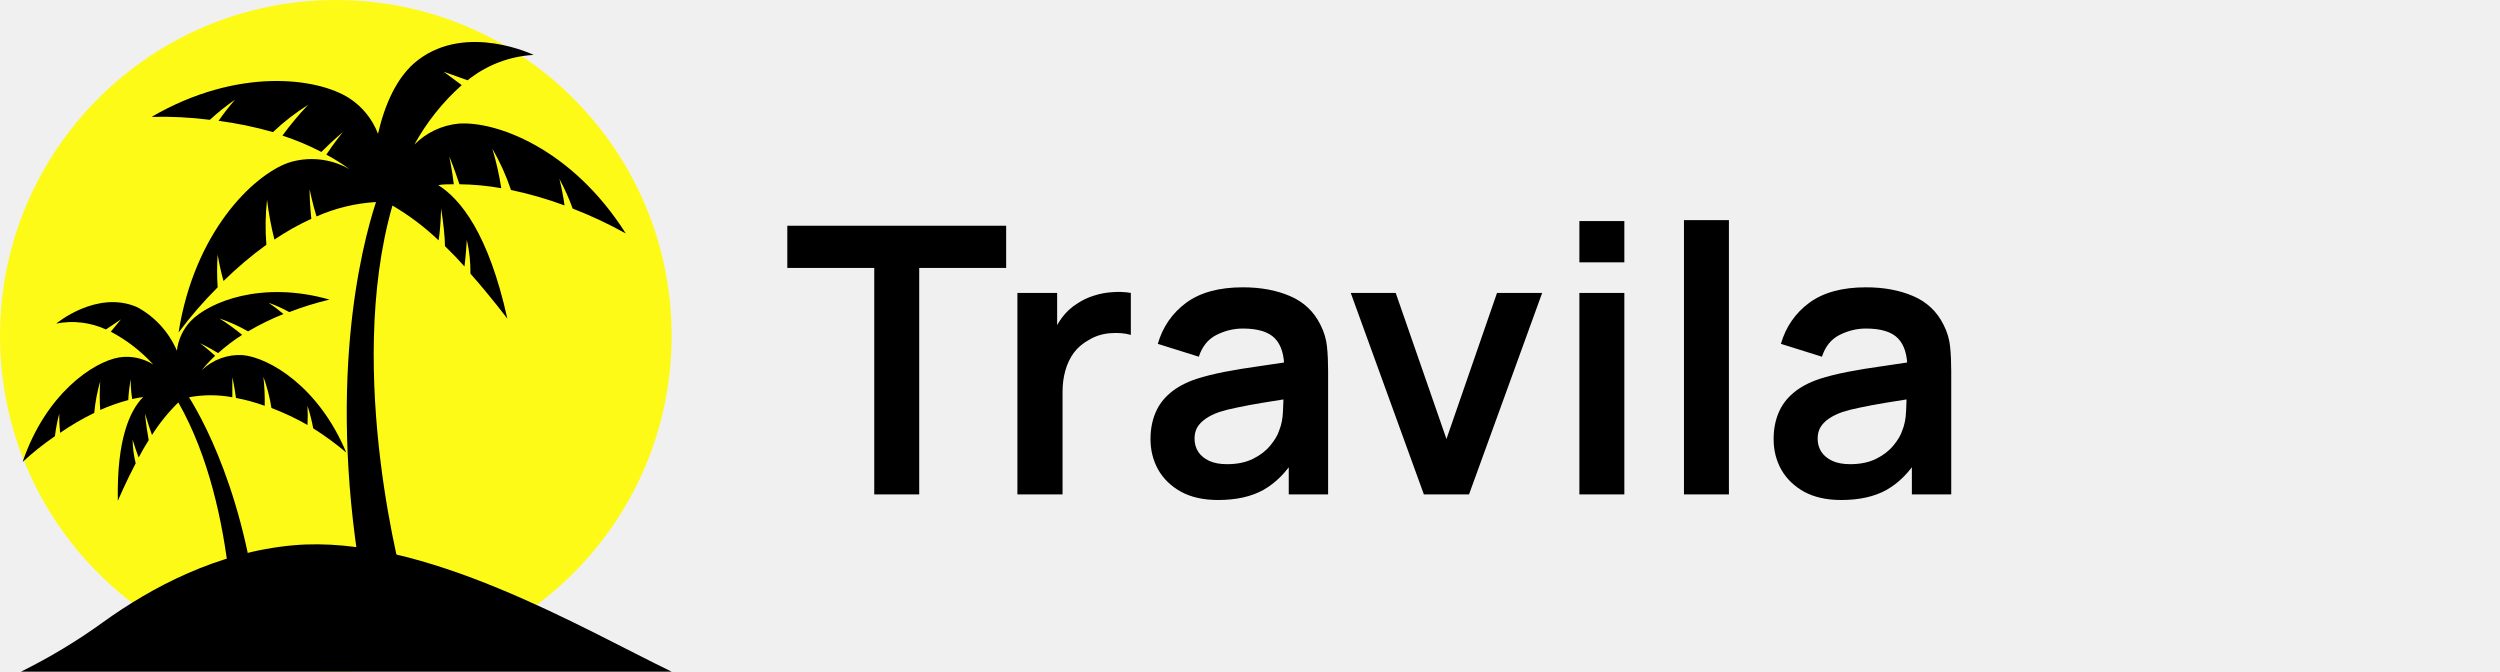
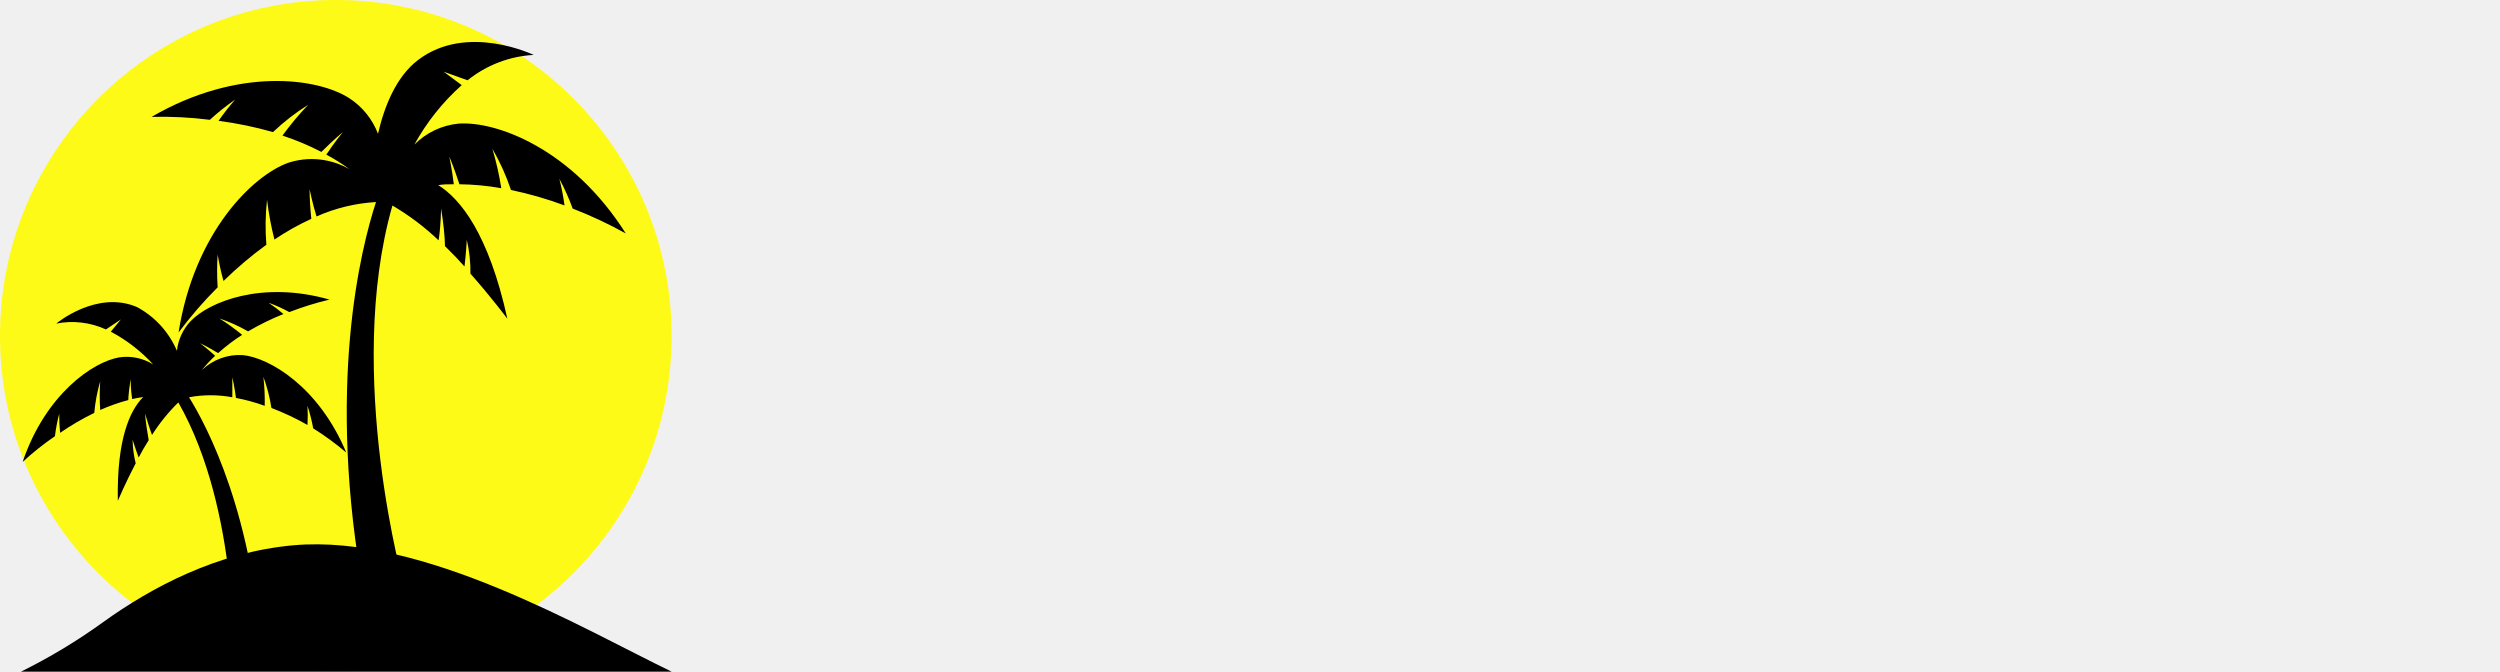
<svg xmlns="http://www.w3.org/2000/svg" width="134" height="36" viewBox="0 0 134 36" fill="none">
  <rect width="36" height="36" rx="18" fill="#FEFA17" />
  <g clip-path="url(#clip0_14_6255)">
    <path d="M36 36H1.125C2.654 35.245 4.12 34.363 5.507 33.362C8.118 31.478 11.661 29.588 15.736 29.226C22.664 28.61 31.246 33.706 36 36Z" fill="black" />
    <path d="M18.559 24.257C17.083 20.713 14.425 19.173 13.02 19.034C12.617 19.008 12.213 19.066 11.833 19.205C11.453 19.344 11.105 19.561 10.811 19.843C11.033 19.569 11.273 19.31 11.531 19.071C11.159 18.727 10.722 18.394 10.722 18.394C11.112 18.582 11.537 18.829 11.691 18.926C12.094 18.566 12.525 18.239 12.978 17.948C12.59 17.627 12.182 17.332 11.756 17.066C12.29 17.247 12.806 17.48 13.297 17.761C13.906 17.404 14.54 17.093 15.193 16.831C14.939 16.614 14.672 16.413 14.396 16.227C14.778 16.365 15.149 16.532 15.506 16.728C16.209 16.456 16.929 16.232 17.662 16.058C14.036 15.025 11.201 16.179 10.208 17.223C9.805 17.654 9.55 18.207 9.482 18.799C9.049 17.791 8.293 16.965 7.338 16.456C5.176 15.533 3.015 17.344 3.015 17.344C3.913 17.166 4.843 17.276 5.679 17.658L6.482 17.12L5.938 17.779C6.789 18.227 7.558 18.822 8.212 19.535C7.668 19.195 7.024 19.06 6.393 19.155C4.993 19.391 2.448 21.117 1.214 24.758C1.757 24.257 2.335 23.797 2.944 23.381C2.994 22.974 3.071 22.571 3.174 22.174C3.17 22.517 3.186 22.86 3.222 23.2C3.805 22.797 4.417 22.44 5.052 22.132C5.104 21.559 5.211 20.992 5.371 20.441C5.337 20.952 5.337 21.464 5.371 21.975C5.859 21.757 6.362 21.58 6.877 21.443C6.877 21.256 6.931 20.761 7.001 20.326C7.001 20.326 7.001 20.882 7.084 21.389C7.277 21.345 7.474 21.309 7.675 21.28C6.966 21.993 6.251 23.532 6.316 26.841C6.316 26.841 6.736 25.857 7.273 24.831C7.169 24.418 7.114 23.994 7.108 23.569C7.108 23.569 7.261 24.07 7.433 24.523C7.592 24.221 7.763 23.919 7.929 23.659L7.97 23.593C7.911 23.267 7.805 22.615 7.775 22.162C7.775 22.162 7.946 22.766 8.147 23.315C8.55 22.68 9.024 22.094 9.559 21.57C12.854 27.354 12.512 35.777 12.512 35.777L14.059 35.638C13.634 27.608 11.082 22.82 10.132 21.293C10.899 21.15 11.685 21.15 12.453 21.293C12.453 20.779 12.453 20.224 12.453 20.224C12.553 20.652 12.624 21.148 12.648 21.329C13.171 21.428 13.687 21.57 14.189 21.751C14.2 21.233 14.176 20.715 14.118 20.2C14.316 20.739 14.46 21.297 14.549 21.866C15.214 22.12 15.86 22.425 16.481 22.778C16.5 22.436 16.5 22.093 16.481 21.751C16.61 22.146 16.713 22.55 16.788 22.959C17.408 23.348 18 23.781 18.559 24.257Z" fill="black" />
    <path d="M9.571 17.821C10.421 12.441 13.551 9.411 15.441 8.728C15.984 8.55 16.557 8.489 17.124 8.548C17.691 8.607 18.24 8.786 18.737 9.073C18.341 8.78 17.924 8.517 17.491 8.288C17.886 7.684 18.377 7.08 18.377 7.08C17.904 7.473 17.408 7.962 17.225 8.143C16.554 7.794 15.857 7.502 15.14 7.267C15.563 6.687 16.022 6.137 16.516 5.619C15.842 6.04 15.211 6.53 14.632 7.08C13.675 6.807 12.7 6.605 11.714 6.476C11.99 6.082 12.285 5.703 12.6 5.341C12.126 5.669 11.674 6.03 11.248 6.422C10.212 6.29 9.167 6.238 8.124 6.265C12.76 3.572 17.03 4.17 18.731 5.269C19.425 5.721 19.961 6.387 20.261 7.171C20.603 5.685 21.241 4.098 22.416 3.21C25.038 1.218 28.606 2.944 28.606 2.944C27.316 3.013 26.078 3.487 25.062 4.303L23.78 3.844L24.749 4.562C23.73 5.469 22.872 6.547 22.209 7.75C22.848 7.11 23.682 6.714 24.572 6.627C26.58 6.476 30.655 7.95 33.543 12.514C32.625 12.003 31.674 11.557 30.696 11.18C30.497 10.631 30.258 10.098 29.982 9.586C30.101 10.055 30.193 10.531 30.259 11.011C29.324 10.663 28.364 10.387 27.389 10.183C27.131 9.414 26.797 8.673 26.391 7.974C26.598 8.666 26.758 9.372 26.869 10.087C26.128 9.956 25.378 9.885 24.625 9.876C24.542 9.628 24.324 8.958 24.082 8.39C24.082 8.39 24.241 9.163 24.324 9.876C24.046 9.876 23.733 9.876 23.491 9.924C24.672 10.66 26.19 12.52 27.194 17.084C27.194 17.084 26.291 15.877 25.216 14.669C25.224 14.06 25.159 13.451 25.021 12.858C25.021 12.858 24.979 13.601 24.897 14.283C24.578 13.927 24.247 13.577 23.928 13.269L23.851 13.196C23.851 12.725 23.751 11.802 23.639 11.168C23.639 11.168 23.639 12.061 23.509 12.882C22.757 12.165 21.927 11.539 21.034 11.017C18.442 20.073 21.69 31.544 21.69 31.544L19.516 31.895C17.449 20.743 19.357 13.263 20.154 10.829C19.055 10.893 17.975 11.154 16.965 11.602C16.752 10.914 16.593 10.141 16.593 10.141C16.598 10.672 16.63 11.202 16.687 11.729C15.999 12.044 15.338 12.415 14.709 12.84C14.531 12.137 14.398 11.423 14.313 10.703C14.224 11.505 14.212 12.313 14.278 13.118C13.466 13.707 12.699 14.357 11.98 15.062C11.85 14.595 11.746 14.121 11.667 13.643C11.627 14.228 11.627 14.815 11.667 15.4C10.911 16.153 10.211 16.962 9.571 17.821Z" fill="black" />
  </g>
-   <path d="M46.86 26.5V14.36H42.2V12.1H53.93V14.36H49.27V26.5H46.86ZM54.533 26.5V15.7H56.663V18.33L56.403 17.99C56.536 17.63 56.713 17.303 56.933 17.01C57.16 16.71 57.429 16.463 57.743 16.27C58.01 16.09 58.303 15.95 58.623 15.85C58.95 15.743 59.283 15.68 59.623 15.66C59.963 15.633 60.293 15.647 60.613 15.7V17.95C60.293 17.857 59.923 17.827 59.503 17.86C59.09 17.893 58.716 18.01 58.383 18.21C58.05 18.39 57.776 18.62 57.563 18.9C57.356 19.18 57.203 19.5 57.103 19.86C57.003 20.213 56.953 20.597 56.953 21.01V26.5H54.533ZM65.287 26.8C64.507 26.8 63.847 26.653 63.307 26.36C62.767 26.06 62.357 25.663 62.077 25.17C61.804 24.677 61.667 24.133 61.667 23.54C61.667 23.02 61.754 22.553 61.927 22.14C62.1 21.72 62.367 21.36 62.727 21.06C63.087 20.753 63.554 20.503 64.127 20.31C64.561 20.17 65.067 20.043 65.647 19.93C66.234 19.817 66.867 19.713 67.547 19.62C68.234 19.52 68.951 19.413 69.697 19.3L68.837 19.79C68.844 19.043 68.677 18.493 68.337 18.14C67.997 17.787 67.424 17.61 66.617 17.61C66.13 17.61 65.66 17.723 65.207 17.95C64.754 18.177 64.437 18.567 64.257 19.12L62.057 18.43C62.324 17.517 62.831 16.783 63.577 16.23C64.331 15.677 65.344 15.4 66.617 15.4C67.577 15.4 68.421 15.557 69.147 15.87C69.88 16.183 70.424 16.697 70.777 17.41C70.971 17.79 71.087 18.18 71.127 18.58C71.167 18.973 71.187 19.403 71.187 19.87V26.5H69.077V24.16L69.427 24.54C68.941 25.32 68.371 25.893 67.717 26.26C67.07 26.62 66.26 26.8 65.287 26.8ZM65.767 24.88C66.314 24.88 66.781 24.783 67.167 24.59C67.554 24.397 67.861 24.16 68.087 23.88C68.32 23.6 68.477 23.337 68.557 23.09C68.684 22.783 68.754 22.433 68.767 22.04C68.787 21.64 68.797 21.317 68.797 21.07L69.537 21.29C68.811 21.403 68.187 21.503 67.667 21.59C67.147 21.677 66.701 21.76 66.327 21.84C65.954 21.913 65.624 21.997 65.337 22.09C65.057 22.19 64.82 22.307 64.627 22.44C64.434 22.573 64.284 22.727 64.177 22.9C64.077 23.073 64.027 23.277 64.027 23.51C64.027 23.777 64.094 24.013 64.227 24.22C64.361 24.42 64.554 24.58 64.807 24.7C65.067 24.82 65.387 24.88 65.767 24.88ZM76.32 26.5L72.4 15.7H74.81L77.53 23.53L80.24 15.7H82.66L78.74 26.5H76.32ZM84.655 14.06V11.85H87.065V14.06H84.655ZM84.655 26.5V15.7H87.065V26.5H84.655ZM90.26 26.5V11.8H92.67V26.5H90.26ZM98.686 26.8C97.906 26.8 97.246 26.653 96.706 26.36C96.166 26.06 95.756 25.663 95.476 25.17C95.202 24.677 95.066 24.133 95.066 23.54C95.066 23.02 95.152 22.553 95.326 22.14C95.499 21.72 95.766 21.36 96.126 21.06C96.486 20.753 96.952 20.503 97.526 20.31C97.959 20.17 98.466 20.043 99.046 19.93C99.632 19.817 100.266 19.713 100.946 19.62C101.632 19.52 102.349 19.413 103.096 19.3L102.236 19.79C102.242 19.043 102.076 18.493 101.736 18.14C101.396 17.787 100.822 17.61 100.016 17.61C99.529 17.61 99.059 17.723 98.606 17.95C98.152 18.177 97.836 18.567 97.656 19.12L95.456 18.43C95.722 17.517 96.229 16.783 96.976 16.23C97.729 15.677 98.742 15.4 100.016 15.4C100.976 15.4 101.819 15.557 102.546 15.87C103.279 16.183 103.822 16.697 104.176 17.41C104.369 17.79 104.486 18.18 104.526 18.58C104.566 18.973 104.586 19.403 104.586 19.87V26.5H102.476V24.16L102.826 24.54C102.339 25.32 101.769 25.893 101.116 26.26C100.469 26.62 99.659 26.8 98.686 26.8ZM99.166 24.88C99.712 24.88 100.179 24.783 100.566 24.59C100.952 24.397 101.259 24.16 101.486 23.88C101.719 23.6 101.876 23.337 101.956 23.09C102.082 22.783 102.152 22.433 102.166 22.04C102.186 21.64 102.196 21.317 102.196 21.07L102.936 21.29C102.209 21.403 101.586 21.503 101.066 21.59C100.546 21.677 100.099 21.76 99.726 21.84C99.352 21.913 99.022 21.997 98.736 22.09C98.456 22.19 98.219 22.307 98.026 22.44C97.832 22.573 97.682 22.727 97.576 22.9C97.476 23.073 97.426 23.277 97.426 23.51C97.426 23.777 97.492 24.013 97.626 24.22C97.759 24.42 97.952 24.58 98.206 24.7C98.466 24.82 98.786 24.88 99.166 24.88Z" fill="black" />
  <defs>
    <clipPath id="clip0_14_6255">
      <rect width="34.875" height="33.75" fill="white" transform="translate(1.125 2.25)" />
    </clipPath>
  </defs>
</svg>
